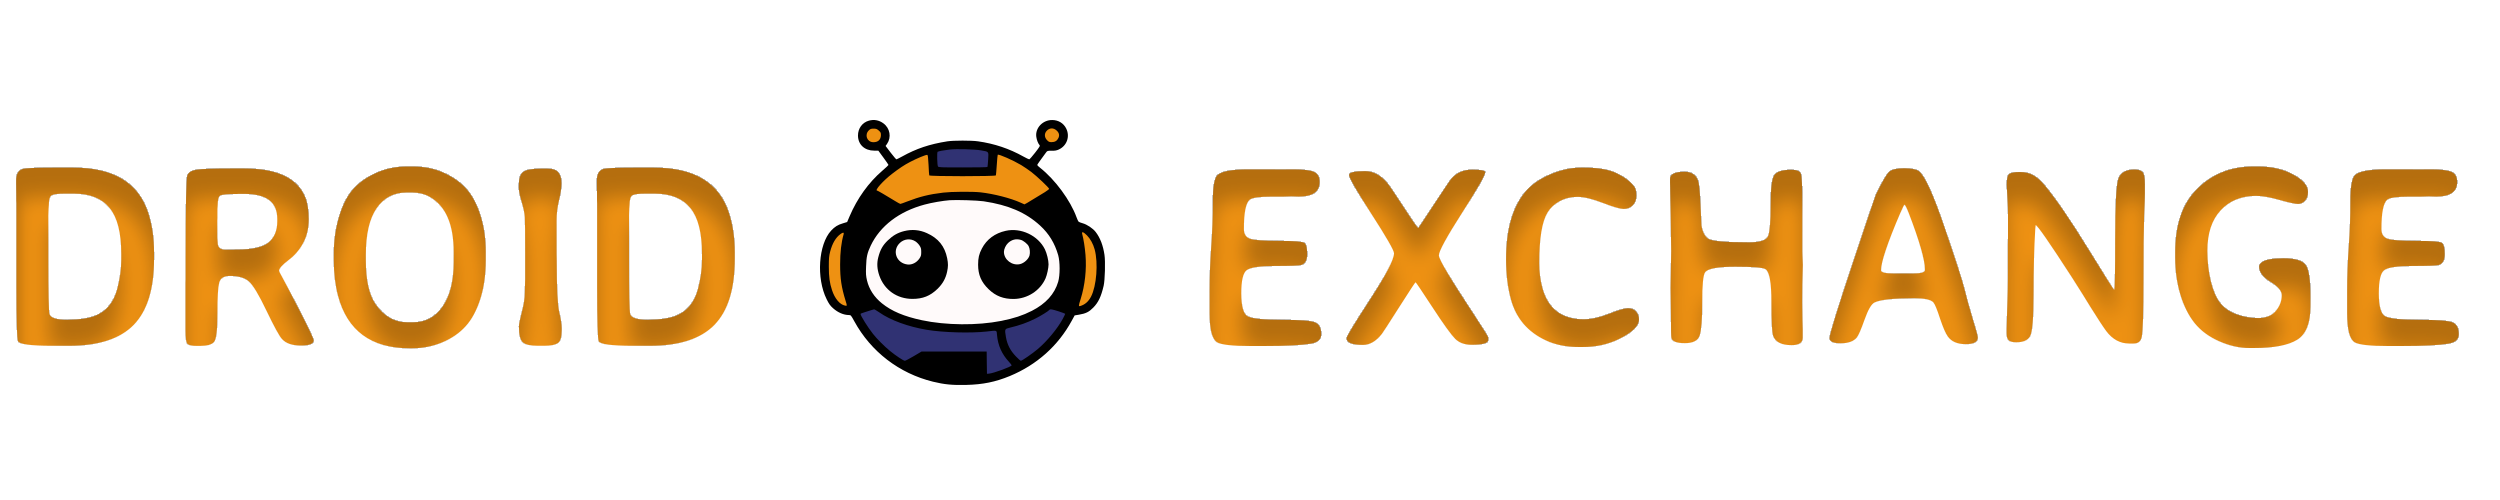
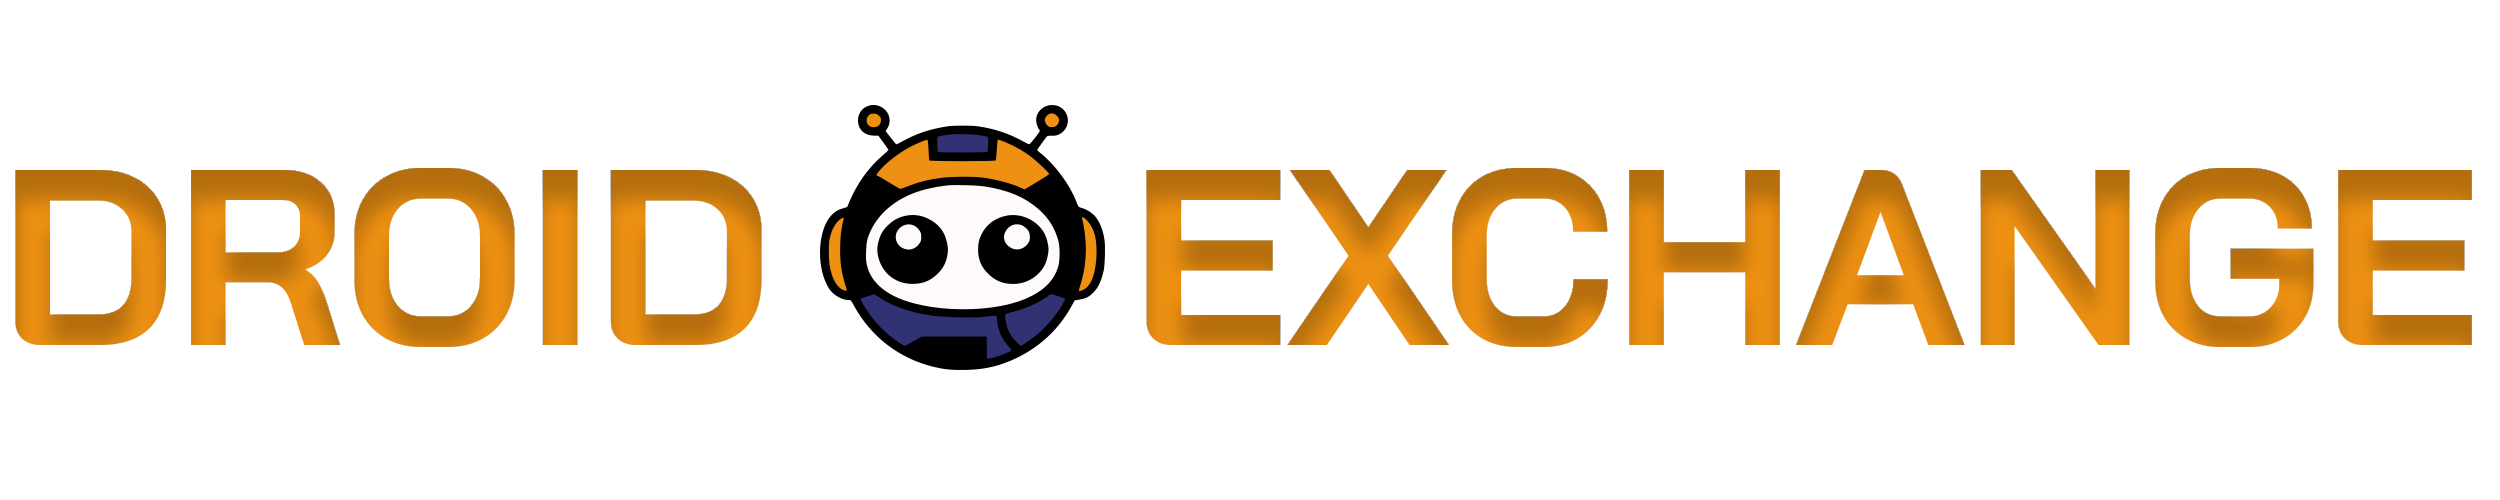
<svg xmlns="http://www.w3.org/2000/svg" width="500" height="100" viewBox="0 0 500 100" fill="none">
-   <path d="M198.191 29.45L203.986 31.678L208.622 35.022L210.94 38.365L205.145 41.708L198.191 39.479H187.76L179.647 41.708L173.852 38.365L179.647 32.793L186.601 29.45V33.907H198.191V29.45Z" fill="#EE9112" />
-   <path d="M208.622 24.992H210.94L213.258 26.107L210.94 29.45L208.622 28.335V24.992Z" fill="#EE9112" />
-   <path d="M173.852 24.992H176.17L177.329 27.221L176.17 29.45H173.852L172.693 27.221L173.852 24.992Z" fill="#EE9112" />
-   <path d="M210.94 60.652L214.417 62.88L208.622 69.567L203.986 72.909L197.032 76.253L195.873 70.681H185.442L180.806 72.909L176.17 69.567L172.693 65.109L170.375 61.766L175.011 60.652L179.647 63.995L185.442 65.109H192.396H198.191L202.827 63.995L210.94 60.652Z" fill="#303273" />
-   <path d="M186.601 30.564V33.907H198.191V29.45L192.396 28.335L186.601 30.564Z" fill="#303273" />
-   <path d="M215.576 45.051L220.212 48.394V55.08L219.053 60.652L214.417 61.766L215.576 57.309L216.735 52.851L215.576 45.051Z" fill="#EE9112" />
-   <path d="M169.216 45.051L165.739 47.279L164.58 51.737V55.08L165.739 59.537L168.057 61.766H170.375L169.216 58.423V53.965V45.051Z" fill="#EE9112" />
-   <path d="M205.145 41.708L210.94 38.365L214.417 43.936L215.576 48.394L216.735 51.737L215.576 57.309L214.417 61.766L209.781 60.652L212.099 57.309L213.258 53.965L212.099 49.508L208.622 43.936L205.145 41.708Z" fill="black" />
-   <path d="M173.852 38.365L179.647 41.708L173.852 47.279L172.693 51.737V56.194L175.011 60.652L170.375 61.766L169.216 57.309V50.623L170.375 43.936L173.852 38.365Z" fill="black" />
-   <path d="M181.965 74.024L187.76 76.253H194.714L197.032 75.138L195.873 70.681H184.283L180.806 72.909L181.965 74.024Z" fill="black" />
-   <path d="M193.555 39.479L200.509 40.593L205.145 41.708L209.781 46.165L212.099 49.508L213.258 53.965L212.099 58.423L208.622 61.766L202.827 63.995L197.032 65.109H191.237H186.601L180.806 63.995L176.17 61.766L172.693 58.423V53.965V49.508L175.011 46.165L178.488 42.822L183.124 40.593L186.601 39.479H193.555Z" fill="#FFFAFA" />
-   <path d="M173.774 24.133C172.453 24.503 171.584 25.696 171.596 27.131C171.62 28.926 172.929 30.13 174.844 30.13H175.666L176.677 31.508C177.236 32.272 177.7 32.932 177.7 32.99C177.7 33.036 177.153 33.557 176.475 34.136C173.726 36.498 171.441 39.681 169.918 43.259L169.43 44.405L168.562 44.672C167.562 44.961 166.943 45.355 166.229 46.119C163.683 48.874 163.231 55.624 165.325 59.838C165.789 60.776 166.039 61.135 166.61 61.644C167.586 62.513 168.716 62.999 169.811 63.011C170.168 63.011 170.216 63.08 170.858 64.249C174.19 70.339 179.83 74.669 186.589 76.337C188.838 76.892 190.504 77.054 193.229 76.985C196.596 76.904 199.083 76.394 201.975 75.202C207.377 72.956 211.625 69.158 214.338 64.168L214.933 63.08L215.778 62.941C217.17 62.71 217.813 62.385 218.658 61.517C219.681 60.475 220.216 59.329 220.728 57.164C220.99 56.064 221.097 52.29 220.895 50.97C220.621 49.094 220.026 47.543 219.134 46.397C218.586 45.679 217.408 44.892 216.516 44.648C216.135 44.544 215.778 44.405 215.707 44.324C215.635 44.255 215.457 43.861 215.302 43.444C214.088 40.087 211.018 35.919 208.02 33.557C207.698 33.314 207.448 33.059 207.448 33.001C207.448 32.909 208.067 32.029 209.198 30.512C209.459 30.153 209.495 30.142 210.328 30.153C210.983 30.165 211.328 30.095 211.744 29.91C213.386 29.157 214.041 27.293 213.231 25.684C212.708 24.642 211.685 24.017 210.471 24.005C208.567 23.971 207.02 25.591 207.258 27.351C207.341 27.988 207.615 28.694 207.889 28.995C208.055 29.169 207.972 29.308 207.032 30.524C206.461 31.265 205.925 31.867 205.842 31.867C205.759 31.867 205.235 31.612 204.688 31.311C201.88 29.736 198.881 28.729 195.609 28.266C194.288 28.069 190.694 28.081 189.481 28.266C185.887 28.833 183.257 29.725 180.425 31.299C179.854 31.612 179.342 31.867 179.283 31.867C179.212 31.867 178.7 31.265 178.141 30.535L177.117 29.192L177.403 28.787C178.319 27.467 178.01 25.649 176.689 24.677C175.82 24.029 174.821 23.843 173.774 24.133ZM211.339 26.113C211.827 26.564 211.946 27.073 211.673 27.618C211.411 28.173 210.971 28.428 210.316 28.428C209.864 28.428 209.733 28.37 209.388 28.011C208.876 27.456 208.841 26.749 209.305 26.205C209.876 25.545 210.685 25.51 211.339 26.113ZM175.761 26.113C176.142 26.46 176.189 26.564 176.189 27.027C176.165 27.942 175.606 28.463 174.642 28.44C173.393 28.416 172.857 26.946 173.774 26.066C174.059 25.788 174.214 25.73 174.714 25.73C175.237 25.73 175.38 25.788 175.761 26.113ZM196.192 30.072C197.822 30.361 197.727 30.246 197.632 31.901C197.584 32.677 197.524 33.349 197.489 33.395C197.465 33.453 195.252 33.487 192.574 33.487C188.053 33.487 187.696 33.476 187.589 33.279C187.434 33.001 187.374 30.512 187.517 30.373C187.648 30.246 188.707 30.049 190.016 29.898C191.277 29.748 194.966 29.852 196.192 30.072ZM185.709 32.967C185.756 34.055 185.816 35.004 185.851 35.074C185.923 35.294 199.107 35.294 199.178 35.074C199.202 35.004 199.286 34.055 199.357 32.978C199.428 31.89 199.512 30.987 199.547 30.952C199.726 30.778 202.653 32.063 204.236 33.013C204.783 33.349 205.699 33.962 206.259 34.391C207.329 35.201 209.828 37.563 209.828 37.771C209.828 37.841 209.436 38.13 208.972 38.431C206.485 39.959 205.913 40.307 205.426 40.585L204.89 40.874L204.117 40.527C202.129 39.624 198.702 38.755 196.085 38.466C194.49 38.292 190.242 38.327 188.648 38.524C185.828 38.859 183.924 39.334 181.413 40.307C180.747 40.573 180.14 40.781 180.068 40.781C180.009 40.781 179.533 40.527 179.033 40.214C177.01 38.975 175.535 38.119 175.428 38.119C174.868 38.119 176.606 36.162 178.39 34.784C179.902 33.626 180.842 33.001 182.044 32.376C183.317 31.704 185.185 30.929 185.435 30.975C185.578 30.998 185.625 31.357 185.709 32.967ZM175.368 39.948C175.963 40.318 176.867 40.874 177.367 41.175C177.879 41.476 178.319 41.754 178.343 41.8C178.379 41.847 177.962 42.206 177.427 42.599C174.166 44.972 172.131 48.168 171.572 51.78C171.12 54.686 171.667 57.546 173.072 59.665C173.333 60.047 173.536 60.371 173.536 60.406C173.536 60.464 171.679 61.042 171.465 61.042C171.156 61.042 170.287 58.298 169.954 56.238C169.74 54.964 169.74 50.46 169.942 49.349C170.477 46.489 171.287 44.093 172.5 41.823C173.179 40.561 174.012 39.276 174.166 39.276C174.226 39.276 174.773 39.577 175.368 39.948ZM211.708 40.272C213.957 43.56 215.219 47.566 215.385 51.919C215.492 54.802 215.159 57.233 214.338 59.688C213.85 61.135 213.862 61.123 212.791 60.811C212.303 60.66 211.851 60.487 211.768 60.417C211.661 60.325 211.744 60.093 212.137 59.479C213.243 57.696 213.66 56.168 213.66 53.864C213.672 50.553 212.744 48.006 210.554 45.297C210.138 44.787 209.519 44.139 209.186 43.861C208.222 43.039 206.925 42.055 206.83 42.055C206.77 42.055 206.734 41.986 206.734 41.904C206.734 41.823 207.413 41.36 208.258 40.862C209.091 40.376 210.007 39.821 210.304 39.635C210.602 39.45 210.899 39.311 210.959 39.323C211.03 39.334 211.363 39.763 211.708 40.272ZM196.739 40.26C201.689 41.001 205.164 42.495 208.032 45.123C209.804 46.755 210.947 48.631 211.637 51.028C212.018 52.394 212.018 55.034 211.637 56.353C210.911 58.819 209.162 60.741 206.378 62.165C204.557 63.092 202.796 63.67 200.249 64.18C195.454 65.129 189.183 65.071 184.364 64.041C180.794 63.277 178.331 62.235 176.379 60.66C174.844 59.422 173.821 57.847 173.405 56.11C173.19 55.184 173.155 54.79 173.214 53.32C173.274 51.375 173.452 50.588 174.142 49.129C176.023 45.193 179.818 42.286 184.899 40.92C186.327 40.527 188.588 40.145 189.957 40.041C191.325 39.948 195.525 40.075 196.739 40.26ZM168.728 46.848C168.252 48.492 168.026 50.472 168.026 52.88C168.026 55.728 168.276 57.419 169.121 60.174C169.442 61.205 169.442 61.205 169.014 61.123C167.955 60.915 166.955 59.722 166.396 58.009C165.932 56.608 165.765 55.381 165.765 53.343C165.765 51.676 165.801 51.213 166.027 50.333C166.456 48.677 167.158 47.485 168.11 46.802C168.609 46.431 168.835 46.455 168.728 46.848ZM217.396 47.08C218.063 47.751 218.634 48.793 218.931 49.882C219.669 52.602 219.312 57.199 218.205 59.329C217.694 60.313 216.992 60.927 216.052 61.205C215.683 61.32 215.695 61.17 216.135 59.792C216.992 57.048 217.337 53.887 217.099 50.981C216.968 49.418 216.73 47.89 216.432 46.767C216.29 46.246 216.694 46.373 217.396 47.08ZM175.88 62.49C178.105 64.053 181.627 65.338 185.375 65.963C188.66 66.507 194.062 66.658 197.275 66.31C199.535 66.055 199.309 65.986 199.405 67.028C199.595 69.1 200.368 70.826 201.773 72.342C202.082 72.678 202.332 73.002 202.332 73.06C202.332 73.326 198.702 74.658 197.798 74.727L197.394 74.762L197.358 72.528L197.334 70.305H190.825H184.316L182.746 71.231C181.889 71.74 181.092 72.157 180.973 72.157C180.699 72.157 179.176 71.15 177.986 70.177C176.855 69.251 175.356 67.746 174.595 66.773C173.559 65.465 172.108 63.138 172.108 62.791C172.108 62.733 172.417 62.594 172.798 62.49C173.167 62.385 173.75 62.2 174.071 62.084C174.404 61.969 174.737 61.876 174.809 61.864C174.892 61.853 175.368 62.142 175.88 62.49ZM211.732 62.27C212.446 62.501 213.041 62.721 213.041 62.779C213.041 62.825 212.815 63.277 212.553 63.775C211.494 65.731 209.4 68.255 207.532 69.83C206.437 70.745 204.402 72.157 204.164 72.157C204.081 72.157 203.641 71.763 203.177 71.277C202.07 70.131 201.451 68.927 201.189 67.433C200.916 65.789 200.916 65.789 201.975 65.534C203.902 65.071 205.366 64.562 207.02 63.74C208.079 63.231 209.745 62.189 209.888 61.969C210.007 61.772 210.352 61.83 211.732 62.27ZM195.49 73.662V75.225L194.954 75.306C193.253 75.549 189.838 75.329 187.493 74.831C185.471 74.391 182.984 73.454 183.079 73.176C183.114 73.095 183.507 72.805 183.959 72.539L184.78 72.053L190.135 72.076L195.49 72.099V73.662Z" fill="black" />
-   <path d="M180.818 46.223C179.533 46.547 178.593 47.091 177.569 48.075C176.546 49.059 176.046 49.939 175.654 51.468C175.344 52.649 175.416 53.806 175.856 55.092C176.855 57.986 179.39 59.78 182.496 59.78C184.554 59.78 186.03 59.19 187.47 57.801C188.517 56.793 189.136 55.705 189.421 54.35C189.647 53.297 189.647 52.73 189.433 51.641C188.957 49.256 187.66 47.647 185.387 46.628C183.912 45.957 182.377 45.829 180.818 46.223ZM183.043 48.249C183.317 48.411 183.698 48.793 183.888 49.083C184.197 49.546 184.245 49.743 184.245 50.403C184.245 51.086 184.197 51.248 183.864 51.734C183.317 52.521 182.412 52.984 181.556 52.903C179.259 52.683 178.331 50.102 179.997 48.562C180.83 47.786 182.079 47.647 183.043 48.249Z" fill="black" />
-   <path d="M201.142 46.165C198.988 46.64 197.334 47.867 196.382 49.696C195.799 50.808 195.621 51.606 195.621 52.938C195.621 54.964 196.251 56.423 197.739 57.858C199.143 59.213 200.713 59.815 202.748 59.792C205.509 59.757 208.032 58.125 209.114 55.659C209.4 55.01 209.709 53.575 209.709 52.88C209.709 52.058 209.376 50.68 208.983 49.87C207.615 47.103 204.2 45.482 201.142 46.165ZM204.152 47.971C204.652 48.099 205.473 48.758 205.723 49.221C205.973 49.708 206.056 50.53 205.902 51.097C205.699 51.827 204.831 52.625 204.01 52.822C202.427 53.193 200.785 51.942 200.785 50.368C200.785 49.824 201.154 49.036 201.606 48.608C202.332 47.925 203.189 47.705 204.152 47.971Z" fill="black" />
-   <g filter="url(#filter0_i_8_6)">
-     <path d="M24.255 51.992V50.796C24.255 46.546 23.475 43.475 21.914 41.583C20.37 39.673 17.996 38.719 14.792 38.719H12.949C11.555 38.719 10.675 38.835 10.31 39.067C9.944 39.283 9.762 39.931 9.762 41.01L9.712 41.682C9.679 42.13 9.662 42.595 9.662 43.077V51.792C9.662 58.566 9.737 62.235 9.886 62.799C10.085 63.58 11.289 63.97 13.497 63.97L13.846 63.945C15.888 63.928 17.523 63.704 18.752 63.273C21.159 62.409 22.727 60.583 23.458 57.794C23.989 55.752 24.255 53.818 24.255 51.992ZM30.804 50.523V51.768C30.804 57.777 29.451 62.177 26.745 64.966C24.039 67.755 19.723 69.149 13.796 69.149H10.335C6.184 69.149 3.943 68.851 3.611 68.253C3.395 67.855 3.287 64.235 3.287 57.395V40.611L3.262 40.039V38.918L3.237 36.677V36.104C3.237 34.859 3.661 34.095 4.507 33.813C5.072 33.63 7.105 33.539 10.608 33.539H14.692C22.711 33.539 27.691 36.552 29.634 42.579C30.414 44.969 30.804 47.617 30.804 50.523ZM45.123 49.95H46.767L46.991 49.925H47.414C50.452 49.925 52.552 49.452 53.714 48.505C54.877 47.542 55.458 46.131 55.458 44.272V43.799C55.458 42.072 54.91 40.802 53.814 39.989C52.735 39.175 51.041 38.769 48.734 38.769H47.663L47.464 38.794C45.555 38.794 44.417 38.893 44.052 39.092C43.704 39.291 43.529 39.947 43.529 41.06C43.496 41.325 43.48 41.566 43.48 41.782V43.55L43.455 44.197V47.584C43.504 47.982 43.529 48.306 43.529 48.555C43.529 49.485 44.06 49.95 45.123 49.95ZM55.806 54.158C55.806 54.258 55.98 54.615 56.329 55.229C56.678 55.843 57.831 58.06 59.791 61.878C61.749 65.696 62.729 67.763 62.729 68.079C62.729 68.759 61.866 69.1 60.139 69.1C58.413 69.1 57.159 68.66 56.379 67.78C55.848 67.182 54.818 65.298 53.291 62.127C51.764 58.94 50.593 56.989 49.78 56.275C48.983 55.544 47.705 55.179 45.945 55.179C44.766 55.179 44.06 55.636 43.828 56.549C43.596 57.445 43.48 59.504 43.48 62.725C43.48 65.945 43.255 67.83 42.807 68.377C42.359 68.909 41.438 69.174 40.043 69.174H39.321C38.325 69.174 37.702 69.025 37.453 68.726C37.221 68.411 37.105 67.539 37.105 66.111V56.549L37.129 55.802V51.419C37.129 41.093 37.246 35.639 37.478 35.058C37.727 34.46 38.358 34.087 39.371 33.938C40.383 33.788 42.591 33.713 45.995 33.713H48.958C55.449 33.713 59.475 35.631 61.036 39.466C61.501 40.611 61.733 42.081 61.733 43.873C61.733 45.65 61.368 47.219 60.637 48.58C59.923 49.941 58.935 51.095 57.674 52.041C56.429 52.988 55.806 53.693 55.806 54.158ZM73.163 50.946V52.116C73.163 56.034 73.802 58.931 75.081 60.807C76.757 63.248 78.882 64.468 81.456 64.468H82.626C85.133 64.468 87.108 63.405 88.553 61.28C90.014 59.155 90.744 56.2 90.744 52.415V50.448C90.744 44.853 89.134 41.151 85.913 39.341C84.917 38.777 83.763 38.495 82.452 38.495H81.281C78.741 38.495 76.749 39.549 75.305 41.657C73.877 43.766 73.163 46.862 73.163 50.946ZM97.144 50.373V52.091C97.144 54.93 96.779 57.503 96.048 59.811C95.318 62.102 94.338 63.92 93.11 65.265C91.898 66.609 90.337 67.68 88.428 68.477C86.519 69.257 84.543 69.647 82.501 69.647H81.904C74.217 69.647 69.453 66.144 67.61 59.139C67.045 56.98 66.763 54.615 66.763 52.041V50.871C66.763 48.281 67.095 45.849 67.759 43.575C68.423 41.284 69.303 39.466 70.399 38.121C71.511 36.76 73.039 35.623 74.981 34.709C76.923 33.78 79.065 33.315 81.406 33.315H82.601C84.942 33.315 87.059 33.763 88.951 34.66C90.844 35.556 92.338 36.66 93.434 37.972C94.546 39.283 95.442 41.035 96.123 43.226C96.804 45.417 97.144 47.8 97.144 50.373ZM108.873 69.149H107.503C106.092 69.149 105.121 68.925 104.59 68.477C104.059 68.012 103.793 66.958 103.793 65.314C103.793 64.866 103.984 63.912 104.366 62.451C104.764 60.973 104.963 59.662 104.963 58.516L105.038 55.777V50.647C105.038 46.696 105.013 44.297 104.963 43.45C104.914 42.587 104.698 41.533 104.316 40.288C103.951 39.026 103.768 38.105 103.768 37.523V37.1C103.768 35.772 104.042 34.884 104.59 34.435C105.154 33.971 106.333 33.738 108.126 33.738H109.496C110.558 33.738 111.289 33.996 111.687 34.51C112.085 35.008 112.285 35.722 112.285 36.652C112.285 37.581 112.119 38.719 111.787 40.063C111.471 41.392 111.313 42.72 111.313 44.048V50.697L111.338 52.066C111.338 57.545 111.504 60.99 111.836 62.401C112.168 63.795 112.334 64.874 112.334 65.638V66.061C112.334 67.456 112.061 68.319 111.513 68.651C110.981 68.983 110.102 69.149 108.873 69.149ZM140.399 51.992V50.796C140.399 46.546 139.619 43.475 138.059 41.583C136.515 39.673 134.141 38.719 130.937 38.719H129.094C127.699 38.719 126.819 38.835 126.454 39.067C126.089 39.283 125.906 39.931 125.906 41.01L125.856 41.682C125.823 42.13 125.807 42.595 125.807 43.077V51.792C125.807 58.566 125.881 62.235 126.031 62.799C126.23 63.58 127.434 63.97 129.642 63.97L129.99 63.945C132.032 63.928 133.667 63.704 134.896 63.273C137.303 62.409 138.872 60.583 139.603 57.794C140.134 55.752 140.399 53.818 140.399 51.992ZM146.949 50.523V51.768C146.949 57.777 145.596 62.177 142.89 64.966C140.184 67.755 135.867 69.149 129.94 69.149H126.479C122.329 69.149 120.087 68.851 119.755 68.253C119.54 67.855 119.432 64.235 119.432 57.395V40.611L119.407 40.039V38.918L119.382 36.677V36.104C119.382 34.859 119.805 34.095 120.652 33.813C121.216 33.63 123.25 33.539 126.753 33.539H130.837C138.855 33.539 143.836 36.552 145.778 42.579C146.559 44.969 146.949 47.617 146.949 50.523ZM263.915 36.403C263.915 38.345 262.521 39.316 259.731 39.316L258.262 39.267L256.743 39.316H254.353C251.896 39.316 250.418 39.524 249.92 39.939C249.156 40.586 248.774 42.554 248.774 45.841C248.774 46.82 249.181 47.459 249.995 47.758C250.808 48.041 252.742 48.182 255.797 48.182C258.868 48.182 260.57 48.323 260.902 48.605C261.25 48.887 261.425 49.626 261.425 50.821C261.425 52.017 261.035 52.739 260.254 52.988C259.856 53.121 258.113 53.187 255.025 53.187C251.954 53.187 250.053 53.469 249.322 54.034C248.608 54.581 248.251 56.134 248.251 58.69C248.251 61.247 248.667 62.766 249.497 63.248C250.343 63.729 252.609 63.97 256.295 63.97C259.98 63.97 262.222 64.144 263.019 64.493C263.832 64.841 264.239 65.622 264.239 66.834C264.239 67.863 263.55 68.494 262.172 68.726C260.312 69.041 257.167 69.199 252.734 69.199H250.094C246.525 69.199 244.317 68.959 243.47 68.477C242.441 67.896 241.926 65.937 241.926 62.6V58.167C241.926 55.295 242.034 52.349 242.25 49.327C242.466 46.306 242.574 43.309 242.574 40.337C242.574 37.349 242.889 35.573 243.52 35.008C244.35 34.261 246.392 33.888 249.646 33.888H254.676L255.498 33.913L258.76 33.888C260.703 33.888 262.047 34.054 262.794 34.386C263.542 34.718 263.915 35.39 263.915 36.403ZM290.312 35.706C291.357 34.527 292.735 33.938 294.445 33.938C296.172 33.938 297.035 34.103 297.035 34.435C297.035 35.017 295.491 37.731 292.403 42.579C289.315 47.41 287.771 50.24 287.771 51.07C287.771 51.9 290.204 56.001 295.068 63.372C296.778 65.978 297.633 67.348 297.633 67.481V68.004C297.633 68.635 296.529 68.95 294.321 68.95C292.926 68.95 291.831 68.552 291.034 67.755C290.237 66.958 288.734 64.874 286.526 61.504C284.318 58.134 283.181 56.449 283.115 56.449C283.048 56.449 281.944 58.126 279.803 61.48C277.678 64.816 276.532 66.585 276.366 66.784C275.221 68.245 273.967 68.975 272.606 68.975C270.415 68.975 269.319 68.527 269.319 67.63C269.319 67.315 270.896 64.725 274.05 59.861C277.221 54.98 278.807 51.909 278.807 50.647C278.807 50.083 277.304 47.468 274.299 42.803C271.311 38.121 269.817 35.523 269.817 35.008C269.817 34.494 270.879 34.236 273.004 34.236C274.615 34.236 276.076 35 277.387 36.527C277.802 37.009 278.915 38.644 280.724 41.433C282.534 44.222 283.513 45.617 283.663 45.617C283.696 45.617 284.742 44.048 286.8 40.91C288.859 37.773 290.029 36.038 290.312 35.706ZM307.843 52.614C307.843 54.341 308.042 55.968 308.44 57.495C309.553 61.745 312.317 63.87 316.733 63.87C318.244 63.87 319.929 63.505 321.788 62.774C323.647 62.027 324.917 61.654 325.598 61.654C326.295 61.654 326.835 61.878 327.217 62.326C327.599 62.774 327.79 63.289 327.79 63.87C327.79 65.182 326.453 66.493 323.78 67.805C321.605 68.867 319.19 69.398 316.534 69.398H315.762C313.288 69.398 311.097 68.959 309.188 68.079C305.552 66.402 303.219 63.663 302.19 59.861C301.542 57.454 301.219 54.789 301.219 51.867C301.219 45.99 302.489 41.508 305.029 38.42C306.174 37.025 307.81 35.863 309.935 34.934C312.076 34.004 314.16 33.539 316.185 33.539H316.932C319.671 33.539 321.821 33.921 323.382 34.685C324.942 35.448 326.096 36.328 326.843 37.324C327.125 37.706 327.267 38.304 327.267 39.117C327.267 39.931 327.026 40.578 326.544 41.06C326.063 41.541 325.465 41.782 324.751 41.782C324.054 41.782 322.668 41.383 320.593 40.586C318.518 39.773 316.816 39.366 315.488 39.366C314.16 39.366 312.964 39.657 311.902 40.238C310.856 40.819 310.059 41.566 309.511 42.479C308.399 44.305 307.843 47.684 307.843 52.614ZM360.536 67.556C360.536 68.535 359.789 69.025 358.295 69.025C356.303 69.025 355.083 68.402 354.634 67.157C354.402 66.51 354.286 64.26 354.286 60.409C354.286 56.541 353.896 54.349 353.115 53.834C352.617 53.502 350.6 53.336 347.064 53.336C343.544 53.336 341.527 53.71 341.013 54.457C340.631 55.005 340.44 57.005 340.44 60.459C340.44 63.895 340.266 66.12 339.917 67.132C339.568 68.128 338.589 68.626 336.979 68.626C335.368 68.626 334.472 68.286 334.289 67.606C334.223 67.356 334.189 65.846 334.189 63.073L334.115 57.57L334.239 50.224L334.14 43.151L334.065 38.918L334.04 37.324L334.015 36.552V35.78C334.015 34.834 334.978 34.361 336.904 34.361C338.249 34.361 339.137 34.917 339.568 36.029C339.801 36.594 339.975 38.221 340.091 40.91C340.208 43.583 340.274 44.986 340.291 45.119C340.49 46.364 340.93 47.235 341.61 47.733C342.308 48.231 345.047 48.48 349.828 48.48C352.036 48.48 353.306 48.049 353.638 47.185C353.97 46.306 354.136 44.255 354.136 41.035C354.136 37.814 354.369 35.83 354.833 35.083C355.298 34.336 356.452 33.962 358.295 33.962C359.341 33.962 359.963 34.22 360.163 34.734C360.362 35.232 360.461 37.324 360.461 41.01V50.273L360.486 51.17L360.561 52.988L360.536 53.909C360.47 55.769 360.437 57.927 360.437 60.384L360.486 64.044L360.536 65.837V67.556ZM378.814 54.706H382.625C384.202 54.706 384.99 54.474 384.99 54.009V53.859C384.99 51.983 383.903 48.215 381.728 42.554C381.313 41.475 381.031 40.935 380.881 40.935C380.815 40.935 380.533 41.508 380.035 42.653C377.478 48.613 376.2 52.415 376.2 54.059C376.2 54.49 377.071 54.706 378.814 54.706ZM395.549 67.506C395.549 68.386 394.735 68.826 393.108 68.826C391.481 68.826 390.303 68.319 389.572 67.307C389.124 66.676 388.601 65.472 388.003 63.696C387.422 61.903 386.982 60.832 386.684 60.483C386.186 59.919 384.907 59.637 382.849 59.637C378.665 59.637 376.009 59.927 374.88 60.508C374.266 60.824 373.61 61.961 372.913 63.92C372.215 65.879 371.701 67.066 371.369 67.481C370.738 68.261 369.667 68.651 368.156 68.651C366.662 68.651 365.915 68.303 365.915 67.606C365.915 66.908 367.426 62.027 370.447 52.963C373.469 43.898 375.046 39.225 375.179 38.943C376.457 36.32 377.354 34.784 377.868 34.336C378.399 33.888 379.396 33.664 380.856 33.664C382.317 33.68 383.289 33.871 383.77 34.236C384.949 35.149 386.667 38.926 388.925 45.567C391.199 52.208 392.527 56.325 392.909 57.919C393.291 59.496 393.822 61.413 394.503 63.671C395.2 65.929 395.549 67.207 395.549 67.506ZM407.054 45.741C406.821 49.626 406.705 53.992 406.705 58.84C406.705 63.671 406.464 66.485 405.983 67.282C405.518 68.062 404.613 68.452 403.269 68.452C402.604 68.452 402.115 68.336 401.799 68.103C401.484 67.855 401.326 67.365 401.326 66.634V65.713L401.5 59.861C401.534 58.964 401.55 58.284 401.55 57.819L401.575 55.752V48.754L401.6 47.758V42.778C401.6 42.081 401.567 41.084 401.5 39.79L401.351 36.926C401.351 35.747 401.525 35.033 401.874 34.784C402.239 34.535 402.937 34.411 403.966 34.411C405.012 34.411 405.908 34.627 406.655 35.058C407.419 35.49 408.166 36.145 408.896 37.025C411.204 39.815 414.076 44.006 417.513 49.601C420.949 55.179 422.726 57.968 422.842 57.968C422.975 57.968 423.041 54.565 423.041 47.758C423.041 40.935 423.257 36.926 423.688 35.73C424.137 34.519 425.208 33.913 426.901 33.913C427.631 33.913 428.154 34.07 428.47 34.386C428.802 34.685 428.968 35.506 428.968 36.851V38.794C428.968 39.458 428.918 40.993 428.818 43.4C428.735 45.808 428.694 50.099 428.694 56.275C428.694 62.434 428.578 66.128 428.345 67.356C428.179 68.253 427.631 68.701 426.702 68.701H425.805C424.012 68.701 422.493 67.871 421.248 66.211C420.7 65.481 419.646 63.87 418.085 61.38L416.517 58.84C415.819 57.711 415.105 56.582 414.375 55.453C409.876 48.497 407.46 45.019 407.128 45.019L407.054 45.741ZM456.36 59.014C456.36 58.167 455.605 57.279 454.094 56.35C452.583 55.42 451.828 54.399 451.828 53.287C451.828 53.038 451.986 52.78 452.301 52.515C452.965 51.95 454.426 51.668 456.684 51.668C458.942 51.668 460.403 52.083 461.067 52.913C461.748 53.727 462.088 55.885 462.088 59.388V61.23C462.088 64.617 461.2 66.858 459.423 67.954C457.664 69.05 454.783 69.598 450.782 69.598H449.861C447.918 69.598 445.918 69.149 443.859 68.253C441.801 67.356 440.157 66.144 438.929 64.617C437.7 63.073 436.746 61.156 436.065 58.865C435.384 56.557 435.044 54.108 435.044 51.519V50.523C435.044 45.193 436.372 41.093 439.028 38.221C442.066 34.95 445.951 33.315 450.683 33.315H451.654C454.376 33.315 456.709 33.855 458.651 34.934C460.61 35.996 461.59 37.15 461.59 38.395C461.59 39.109 461.391 39.69 460.992 40.138C460.594 40.57 460.129 40.786 459.598 40.786C459.066 40.786 457.846 40.52 455.937 39.989C454.044 39.441 452.459 39.167 451.181 39.167C448.259 39.167 445.91 40.13 444.133 42.056C442.357 43.981 441.469 46.679 441.469 50.149C441.469 52.307 441.693 54.324 442.141 56.2C442.589 58.06 443.195 59.496 443.959 60.508C444.723 61.521 445.802 62.293 447.196 62.824C448.591 63.355 450.068 63.621 451.629 63.621C453.206 63.621 454.385 63.148 455.165 62.202C455.962 61.239 456.36 60.176 456.36 59.014ZM491.423 36.403C491.423 38.345 490.028 39.316 487.239 39.316L485.77 39.267L484.251 39.316H481.86C479.403 39.316 477.926 39.524 477.428 39.939C476.664 40.586 476.282 42.554 476.282 45.841C476.282 46.82 476.689 47.459 477.502 47.758C478.316 48.041 480.25 48.182 483.305 48.182C486.376 48.182 488.078 48.323 488.41 48.605C488.758 48.887 488.933 49.626 488.933 50.821C488.933 52.017 488.542 52.739 487.762 52.988C487.364 53.121 485.621 53.187 482.533 53.187C479.461 53.187 477.561 53.469 476.83 54.034C476.116 54.581 475.759 56.134 475.759 58.69C475.759 61.247 476.174 62.766 477.004 63.248C477.851 63.729 480.117 63.97 483.803 63.97C487.488 63.97 489.729 64.144 490.526 64.493C491.34 64.841 491.747 65.622 491.747 66.834C491.747 67.863 491.058 68.494 489.68 68.726C487.82 69.041 484.674 69.199 480.242 69.199H477.602C474.033 69.199 471.825 68.959 470.978 68.477C469.949 67.896 469.434 65.937 469.434 62.6V58.167C469.434 55.295 469.542 52.349 469.758 49.327C469.974 46.306 470.082 43.309 470.082 40.337C470.082 37.349 470.397 35.573 471.028 35.008C471.858 34.261 473.9 33.888 477.154 33.888H482.184L483.006 33.913L486.268 33.888C488.21 33.888 489.555 34.054 490.302 34.386C491.049 34.718 491.423 35.39 491.423 36.403Z" fill="#EE9112" />
+   <path d="M198.191 26.45L203.986 28.678L208.622 32.022L210.94 35.365L205.145 38.708L198.191 36.479H187.76L179.647 38.708L173.852 35.365L179.647 29.793L186.601 26.45V30.907H198.191V26.45Z" fill="#EE9112" />
+   <path d="M208.622 21.992H210.94L213.258 23.107L210.94 26.45L208.622 25.335V21.992Z" fill="#EE9112" />
+   <path d="M173.852 21.992H176.17L177.329 24.221L176.17 26.45H173.852L172.693 24.221L173.852 21.992Z" fill="#EE9112" />
+   <path d="M210.94 57.652L214.417 59.88L208.622 66.567L203.986 69.909L197.032 73.253L195.873 67.681H185.442L180.806 69.909L176.17 66.567L172.693 62.109L170.375 58.766L175.011 57.652L179.647 60.995L185.442 62.109H192.396H198.191L202.827 60.995L210.94 57.652Z" fill="#303273" />
+   <path d="M186.601 27.564V30.907H198.191V26.45L192.396 25.335L186.601 27.564Z" fill="#303273" />
+   <path d="M215.576 42.051L220.212 45.394V52.08L219.053 57.652L214.417 58.766L215.576 54.309L216.735 49.851L215.576 42.051Z" fill="#EE9112" />
+   <path d="M169.216 42.051L165.739 44.279L164.58 48.737V52.08L165.739 56.537L168.057 58.766H170.375L169.216 55.423V50.965V42.051Z" fill="#EE9112" />
+   <path d="M205.145 38.708L210.94 35.365L214.417 40.936L215.576 45.394L216.735 48.737L215.576 54.309L214.417 58.766L209.781 57.652L212.099 54.309L213.258 50.965L212.099 46.508L208.622 40.936L205.145 38.708Z" fill="black" />
+   <path d="M173.852 35.365L179.647 38.708L173.852 44.279L172.693 48.737V53.194L175.011 57.652L170.375 58.766L169.216 54.309V47.623L170.375 40.936L173.852 35.365Z" fill="black" />
+   <path d="M181.965 71.024L187.76 73.253H194.714L197.032 72.138L195.873 67.681H184.283L180.806 69.909L181.965 71.024Z" fill="black" />
+   <path d="M193.555 36.479L200.509 37.593L205.145 38.708L209.781 43.165L212.099 46.508L213.258 50.965L212.099 55.423L208.622 58.766L202.827 60.995L197.032 62.109H191.237H186.601L180.806 60.995L176.17 58.766L172.693 55.423V50.965V46.508L175.011 43.165L178.488 39.822L183.124 37.593L186.601 36.479H193.555Z" fill="#FFFAFA" />
+   <path d="M173.774 21.133C172.453 21.503 171.584 22.696 171.596 24.131C171.62 25.926 172.929 27.13 174.844 27.13H175.666L176.677 28.508C177.236 29.272 177.7 29.932 177.7 29.99C177.7 30.036 177.153 30.557 176.475 31.136C173.726 33.498 171.441 36.681 169.918 40.259L169.43 41.405L168.562 41.672C167.562 41.961 166.943 42.355 166.229 43.119C163.683 45.874 163.231 52.624 165.325 56.838C165.789 57.776 166.039 58.135 166.61 58.644C167.586 59.513 168.716 59.999 169.811 60.011C170.168 60.011 170.216 60.08 170.858 61.249C174.19 67.339 179.83 71.669 186.589 73.337C188.838 73.892 190.504 74.054 193.229 73.985C196.596 73.904 199.083 73.394 201.975 72.202C207.377 69.956 211.625 66.158 214.338 61.168L214.933 60.08L215.778 59.941C217.17 59.71 217.813 59.385 218.658 58.517C219.681 57.475 220.216 56.329 220.728 54.164C220.99 53.064 221.097 49.29 220.895 47.97C220.621 46.094 220.026 44.543 219.134 43.397C218.586 42.679 217.408 41.892 216.516 41.648C216.135 41.544 215.778 41.405 215.707 41.324C215.635 41.255 215.457 40.861 215.302 40.444C214.088 37.087 211.018 32.919 208.02 30.557C207.698 30.314 207.448 30.059 207.448 30.001C207.448 29.909 208.067 29.029 209.198 27.512C209.459 27.153 209.495 27.142 210.328 27.153C210.983 27.165 211.328 27.095 211.744 26.91C213.386 26.157 214.041 24.293 213.231 22.684C212.708 21.642 211.685 21.017 210.471 21.005C208.567 20.971 207.02 22.591 207.258 24.351C207.341 24.988 207.615 25.694 207.889 25.995C208.055 26.169 207.972 26.308 207.032 27.524C206.461 28.265 205.925 28.867 205.842 28.867C205.759 28.867 205.235 28.612 204.688 28.311C201.88 26.736 198.881 25.729 195.609 25.266C194.288 25.069 190.694 25.081 189.481 25.266C185.887 25.833 183.257 26.725 180.425 28.299C179.854 28.612 179.342 28.867 179.283 28.867C179.212 28.867 178.7 28.265 178.141 27.535L177.117 26.192L177.403 25.787C178.319 24.467 178.01 22.649 176.689 21.677C175.82 21.029 174.821 20.843 173.774 21.133ZM211.339 23.113C211.827 23.564 211.946 24.073 211.673 24.618C211.411 25.173 210.971 25.428 210.316 25.428C209.864 25.428 209.733 25.37 209.388 25.011C208.876 24.456 208.841 23.749 209.305 23.205C209.876 22.545 210.685 22.51 211.339 23.113ZM175.761 23.113C176.142 23.46 176.189 23.564 176.189 24.027C176.165 24.942 175.606 25.463 174.642 25.44C173.393 25.416 172.857 23.946 173.774 23.066C174.059 22.788 174.214 22.73 174.714 22.73C175.237 22.73 175.38 22.788 175.761 23.113ZM196.192 27.072C197.822 27.361 197.727 27.246 197.632 28.901C197.584 29.677 197.524 30.349 197.489 30.395C197.465 30.453 195.252 30.488 192.574 30.488C188.053 30.488 187.696 30.476 187.589 30.279C187.434 30.001 187.374 27.512 187.517 27.373C187.648 27.246 188.707 27.049 190.016 26.898C191.277 26.748 194.966 26.852 196.192 27.072ZM185.709 29.966C185.756 31.055 185.816 32.004 185.851 32.074C185.923 32.294 199.107 32.294 199.178 32.074C199.202 32.004 199.286 31.055 199.357 29.978C199.428 28.89 199.512 27.987 199.547 27.952C199.726 27.778 202.653 29.063 204.236 30.013C204.783 30.349 205.699 30.962 206.259 31.39C207.329 32.201 209.828 34.563 209.828 34.771C209.828 34.841 209.436 35.13 208.972 35.431C206.485 36.959 205.913 37.307 205.426 37.585L204.89 37.874L204.117 37.527C202.129 36.624 198.702 35.755 196.085 35.466C194.49 35.292 190.242 35.327 188.648 35.524C185.828 35.859 183.924 36.334 181.413 37.307C180.747 37.573 180.14 37.781 180.068 37.781C180.009 37.781 179.533 37.527 179.033 37.214C177.01 35.975 175.535 35.119 175.428 35.119C174.868 35.119 176.606 33.162 178.39 31.784C179.902 30.626 180.842 30.001 182.044 29.376C183.317 28.704 185.185 27.929 185.435 27.975C185.578 27.998 185.625 28.357 185.709 29.966ZM175.368 36.948C175.963 37.318 176.867 37.874 177.367 38.175C177.879 38.476 178.319 38.754 178.343 38.8C178.379 38.847 177.962 39.206 177.427 39.599C174.166 41.972 172.131 45.168 171.572 48.78C171.12 51.686 171.667 54.546 173.072 56.665C173.333 57.047 173.536 57.371 173.536 57.406C173.536 57.464 171.679 58.042 171.465 58.042C171.156 58.042 170.287 55.298 169.954 53.238C169.74 51.964 169.74 47.46 169.942 46.349C170.477 43.489 171.287 41.093 172.5 38.823C173.179 37.561 174.012 36.276 174.166 36.276C174.226 36.276 174.773 36.577 175.368 36.948ZM211.708 37.272C213.957 40.56 215.219 44.566 215.385 48.919C215.492 51.802 215.159 54.233 214.338 56.688C213.85 58.135 213.862 58.123 212.791 57.811C212.303 57.66 211.851 57.487 211.768 57.417C211.661 57.325 211.744 57.093 212.137 56.479C213.243 54.696 213.66 53.168 213.66 50.864C213.672 47.553 212.744 45.006 210.554 42.297C210.138 41.787 209.519 41.139 209.186 40.861C208.222 40.039 206.925 39.055 206.83 39.055C206.77 39.055 206.734 38.986 206.734 38.904C206.734 38.823 207.413 38.36 208.258 37.862C209.091 37.376 210.007 36.821 210.304 36.635C210.602 36.45 210.899 36.311 210.959 36.323C211.03 36.334 211.363 36.763 211.708 37.272ZM196.739 37.26C201.689 38.001 205.164 39.495 208.032 42.123C209.804 43.755 210.947 45.631 211.637 48.028C212.018 49.394 212.018 52.034 211.637 53.353C210.911 55.819 209.162 57.741 206.378 59.165C204.557 60.092 202.796 60.67 200.249 61.18C195.454 62.129 189.183 62.071 184.364 61.041C180.794 60.277 178.331 59.235 176.379 57.66C174.844 56.422 173.821 54.847 173.405 53.11C173.19 52.184 173.155 51.79 173.214 50.32C173.274 48.375 173.452 47.588 174.142 46.129C176.023 42.193 179.818 39.286 184.899 37.92C186.327 37.527 188.588 37.145 189.957 37.041C191.325 36.948 195.525 37.075 196.739 37.26ZM168.728 43.848C168.252 45.492 168.026 47.472 168.026 49.88C168.026 52.728 168.276 54.419 169.121 57.174C169.442 58.205 169.442 58.205 169.014 58.123C167.955 57.915 166.955 56.722 166.396 55.009C165.932 53.608 165.765 52.381 165.765 50.343C165.765 48.676 165.801 48.213 166.027 47.333C166.456 45.677 167.158 44.485 168.11 43.802C168.609 43.431 168.835 43.455 168.728 43.848ZM217.396 44.08C218.063 44.751 218.634 45.793 218.931 46.882C219.669 49.602 219.312 54.199 218.205 56.329C217.694 57.313 216.992 57.927 216.052 58.205C215.683 58.32 215.695 58.17 216.135 56.792C216.992 54.048 217.337 50.887 217.099 47.981C216.968 46.418 216.73 44.89 216.432 43.767C216.29 43.246 216.694 43.373 217.396 44.08ZM175.88 59.49C178.105 61.053 181.627 62.338 185.375 62.963C188.66 63.507 194.062 63.658 197.275 63.31C199.535 63.056 199.309 62.986 199.405 64.028C199.595 66.1 200.368 67.826 201.773 69.342C202.082 69.678 202.332 70.002 202.332 70.06C202.332 70.326 198.702 71.658 197.798 71.727L197.394 71.762L197.358 69.528L197.334 67.305H190.825H184.316L182.746 68.231C181.889 68.74 181.092 69.157 180.973 69.157C180.699 69.157 179.176 68.15 177.986 67.177C176.855 66.251 175.356 64.746 174.595 63.773C173.559 62.465 172.108 60.138 172.108 59.791C172.108 59.733 172.417 59.594 172.798 59.49C173.167 59.385 173.75 59.2 174.071 59.084C174.404 58.969 174.737 58.876 174.809 58.864C174.892 58.853 175.368 59.142 175.88 59.49ZM211.732 59.27C212.446 59.501 213.041 59.721 213.041 59.779C213.041 59.825 212.815 60.277 212.553 60.775C211.494 62.731 209.4 65.255 207.532 66.83C206.437 67.745 204.402 69.157 204.164 69.157C204.081 69.157 203.641 68.763 203.177 68.277C202.07 67.131 201.451 65.927 201.189 64.433C200.916 62.789 200.916 62.789 201.975 62.535C203.902 62.071 205.366 61.562 207.02 60.74C208.079 60.231 209.745 59.189 209.888 58.969C210.007 58.772 210.352 58.83 211.732 59.27ZM195.49 70.662V72.225L194.954 72.306C193.253 72.549 189.838 72.329 187.493 71.831C185.471 71.391 182.984 70.454 183.079 70.176C183.114 70.095 183.507 69.805 183.959 69.539L184.78 69.053L190.135 69.076L195.49 69.099V70.662Z" fill="black" />
+   <path d="M180.818 43.223C179.533 43.547 178.593 44.091 177.569 45.075C176.546 46.059 176.046 46.939 175.654 48.468C175.344 49.649 175.416 50.806 175.856 52.092C176.855 54.986 179.39 56.78 182.496 56.78C184.554 56.78 186.03 56.19 187.47 54.801C188.517 53.793 189.136 52.705 189.421 51.35C189.647 50.297 189.647 49.73 189.433 48.641C188.957 46.256 187.66 44.647 185.387 43.628C183.912 42.957 182.377 42.829 180.818 43.223ZM183.043 45.249C183.317 45.411 183.698 45.793 183.888 46.083C184.197 46.546 184.245 46.743 184.245 47.403C184.245 48.086 184.197 48.248 183.864 48.734C183.317 49.521 182.412 49.984 181.556 49.903C179.259 49.683 178.331 47.102 179.997 45.562C180.83 44.786 182.079 44.647 183.043 45.249Z" fill="black" />
+   <path d="M201.142 43.165C198.988 43.64 197.334 44.867 196.382 46.696C195.799 47.808 195.621 48.606 195.621 49.938C195.621 51.964 196.251 53.423 197.739 54.858C199.143 56.213 200.713 56.815 202.748 56.792C205.509 56.757 208.032 55.125 209.114 52.659C209.4 52.01 209.709 50.575 209.709 49.88C209.709 49.058 209.376 47.68 208.983 46.87C207.615 44.103 204.2 42.482 201.142 43.165ZM204.152 44.971C204.652 45.099 205.473 45.758 205.723 46.221C205.973 46.708 206.056 47.53 205.902 48.097C205.699 48.827 204.831 49.625 204.01 49.822C202.427 50.193 200.785 48.942 200.785 47.368C200.785 46.824 201.154 46.036 201.606 45.608C202.332 44.925 203.189 44.705 204.152 44.971Z" fill="black" />
+   <g filter="url(#filter0_i_8_10)">
+     <path d="M7.95 69C6.517 69 5.35 68.567 4.45 67.7C3.55 66.833 3.1 65.7 3.1 64.3V34H19.8C22.467 34 24.8 34.5 26.8 35.5C28.833 36.5 30.4 37.917 31.5 39.75C32.633 41.583 33.2 43.7 33.2 46.1V55.9C33.2 60.2 32.083 63.467 29.85 65.7C27.617 67.9 24.333 69 20 69H7.95ZM19.8 62.9C21.933 62.9 23.55 62.283 24.65 61.05C25.75 59.817 26.3 58 26.3 55.6V46.4C26.3 44.5 25.683 42.983 24.45 41.85C23.217 40.683 21.6 40.1 19.6 40.1H10V62.9H19.8ZM38.207 34H56.807C59.841 34 62.274 34.817 64.107 36.45C65.974 38.083 66.907 40.233 66.907 42.9V46.4C66.907 48.133 66.407 49.65 65.407 50.95C64.441 52.217 63.024 53.183 61.157 53.85V53.95C62.224 54.65 63.024 55.45 63.557 56.35C64.124 57.25 64.674 58.5 65.207 60.1L68.007 69H60.857L58.207 60.7C57.774 59.267 57.174 58.2 56.407 57.5C55.641 56.8 54.691 56.45 53.557 56.45H45.107V69H38.207V34ZM55.507 50.5C56.907 50.5 58.007 50.133 58.807 49.4C59.607 48.633 60.007 47.65 60.007 46.45V43.2C60.007 42.233 59.707 41.467 59.107 40.9C58.507 40.3 57.707 40 56.707 40H45.107V50.5H55.507ZM84.249 69.4C81.615 69.4 79.282 68.85 77.249 67.75C75.249 66.617 73.682 65.05 72.549 63.05C71.449 61.017 70.899 58.667 70.899 56V47C70.899 44.333 71.449 42 72.549 40C73.682 37.967 75.249 36.4 77.249 35.3C79.282 34.167 81.615 33.6 84.249 33.6H89.549C92.182 33.6 94.499 34.167 96.499 35.3C98.532 36.4 100.099 37.967 101.199 40C102.332 42 102.899 44.333 102.899 47V56C102.899 58.667 102.332 61.017 101.199 63.05C100.099 65.05 98.532 66.617 96.499 67.75C94.499 68.85 92.182 69.4 89.549 69.4H84.249ZM89.549 63.3C91.482 63.3 93.032 62.6 94.199 61.2C95.399 59.8 95.999 57.967 95.999 55.7V47.3C95.999 45.033 95.399 43.2 94.199 41.8C93.032 40.4 91.482 39.7 89.549 39.7H84.249C82.316 39.7 80.749 40.4 79.549 41.8C78.382 43.2 77.799 45.033 77.799 47.3V55.7C77.799 57.967 78.382 59.8 79.549 61.2C80.749 62.6 82.316 63.3 84.249 63.3H89.549ZM108.58 34H115.48V69H108.58V34ZM127.042 69C125.608 69 124.442 68.567 123.542 67.7C122.642 66.833 122.192 65.7 122.192 64.3V34H138.892C141.558 34 143.892 34.5 145.892 35.5C147.925 36.5 149.492 37.917 150.592 39.75C151.725 41.583 152.292 43.7 152.292 46.1V55.9C152.292 60.2 151.175 63.467 148.942 65.7C146.708 67.9 143.425 69 139.092 69H127.042ZM138.892 62.9C141.025 62.9 142.642 62.283 143.742 61.05C144.842 59.817 145.392 58 145.392 55.6V46.4C145.392 44.5 144.775 42.983 143.542 41.85C142.308 40.683 140.692 40.1 138.692 40.1H129.092V62.9H138.892ZM234.171 69C232.737 69 231.571 68.567 230.671 67.7C229.771 66.833 229.321 65.7 229.321 64.3V34H256.021V40H236.221V48.1H254.521V54.1H236.221V63H256.021V69H234.171ZM269.717 51.15L258.017 34H265.867L273.667 45.5L281.467 34H289.267L277.567 51.15L289.767 69H281.917L273.667 56.8L265.367 69H257.517L269.717 51.15ZM303.33 69.4C300.763 69.4 298.497 68.85 296.53 67.75C294.597 66.65 293.097 65.1 292.03 63.1C290.963 61.067 290.43 58.733 290.43 56.1V46.9C290.43 44.267 290.963 41.95 292.03 39.95C293.13 37.917 294.663 36.35 296.63 35.25C298.63 34.15 300.93 33.6 303.53 33.6H308.83C311.33 33.6 313.53 34.133 315.43 35.2C317.33 36.267 318.797 37.767 319.83 39.7C320.897 41.6 321.43 43.817 321.43 46.35H314.63C314.63 44.35 314.097 42.75 313.03 41.55C311.963 40.317 310.563 39.7 308.83 39.7H303.53C301.663 39.7 300.163 40.4 299.03 41.8C297.897 43.167 297.33 44.967 297.33 47.2V55.8C297.33 58.033 297.88 59.85 298.98 61.25C300.08 62.617 301.53 63.3 303.33 63.3H308.73C310.497 63.3 311.93 62.617 313.03 61.25C314.163 59.883 314.73 58.083 314.73 55.85H321.53C321.53 58.55 320.997 60.933 319.93 63C318.863 65.033 317.363 66.617 315.43 67.75C313.497 68.85 311.263 69.4 308.73 69.4H303.33ZM325.854 34H332.754V48.45H349.054V34H355.954V69H349.054V54.45H332.754V69H325.854V34ZM382.633 60.85H369.533L366.433 69H359.233L372.933 34H376.033C378.2 34 379.667 35 380.433 37L392.883 69H385.683L382.633 60.85ZM371.383 55.05H380.783L376.133 42.45H376.083L371.383 55.05ZM396.166 34H402.316L419.116 57.8V34H425.866V69H419.716L402.916 45.2V69H396.166V34ZM444.055 69.4C441.488 69.4 439.222 68.85 437.255 67.75C435.288 66.65 433.755 65.1 432.655 63.1C431.588 61.067 431.055 58.733 431.055 56.1V46.9C431.055 44.267 431.588 41.95 432.655 39.95C433.755 37.917 435.288 36.35 437.255 35.25C439.255 34.15 441.555 33.6 444.155 33.6H449.755C452.255 33.6 454.455 34.1 456.355 35.1C458.255 36.1 459.722 37.517 460.755 39.35C461.822 41.183 462.355 43.3 462.355 45.7H455.555C455.555 43.9 455.022 42.45 453.955 41.35C452.888 40.25 451.488 39.7 449.755 39.7H444.155C442.288 39.7 440.788 40.4 439.655 41.8C438.522 43.167 437.955 44.967 437.955 47.2V55.8C437.955 58.033 438.505 59.85 439.605 61.25C440.738 62.617 442.222 63.3 444.055 63.3H449.955C451.655 63.3 453.055 62.683 454.155 61.45C455.288 60.217 455.855 58.683 455.855 56.85V55.75H446.155V49.75H462.655V56.85C462.655 59.283 462.122 61.45 461.055 63.35C459.988 65.25 458.488 66.733 456.555 67.8C454.622 68.867 452.422 69.4 449.955 69.4H444.055ZM472.501 69C471.067 69 469.901 68.567 469.001 67.7C468.101 66.833 467.651 65.7 467.651 64.3V34H494.351V40H474.551V48.1H492.851V54.1H474.551V63H494.351V69H472.501Z" fill="#EE9112" />
  </g>
  <defs>
-     <filter id="filter0_i_8_6" x="3.237" y="33.315" width="488.509" height="40.333" filterUnits="userSpaceOnUse" color-interpolation-filters="sRGB">
+     <filter id="filter0_i_8_10" x="3.1" y="33.6" width="491.251" height="39.8" filterUnits="userSpaceOnUse" color-interpolation-filters="sRGB">
      <feFlood flood-opacity="0" result="BackgroundImageFix" />
      <feBlend mode="normal" in="SourceGraphic" in2="BackgroundImageFix" result="shape" />
      <feColorMatrix in="SourceAlpha" type="matrix" values="0 0 0 0 0 0 0 0 0 0 0 0 0 0 0 0 0 0 127 0" result="hardAlpha" />
      <feOffset dy="6" />
      <feGaussianBlur stdDeviation="2" />
      <feComposite in2="hardAlpha" operator="arithmetic" k2="-1" k3="1" />
      <feColorMatrix type="matrix" values="0 0 0 0 0 0 0 0 0 0 0 0 0 0 0 0 0 0 0.24 0" />
-       <feBlend mode="plus-darker" in2="shape" result="effect1_innerShadow_8_6" />
+       <feBlend mode="plus-darker" in2="shape" result="effect1_innerShadow_8_10" />
    </filter>
  </defs>
</svg>
